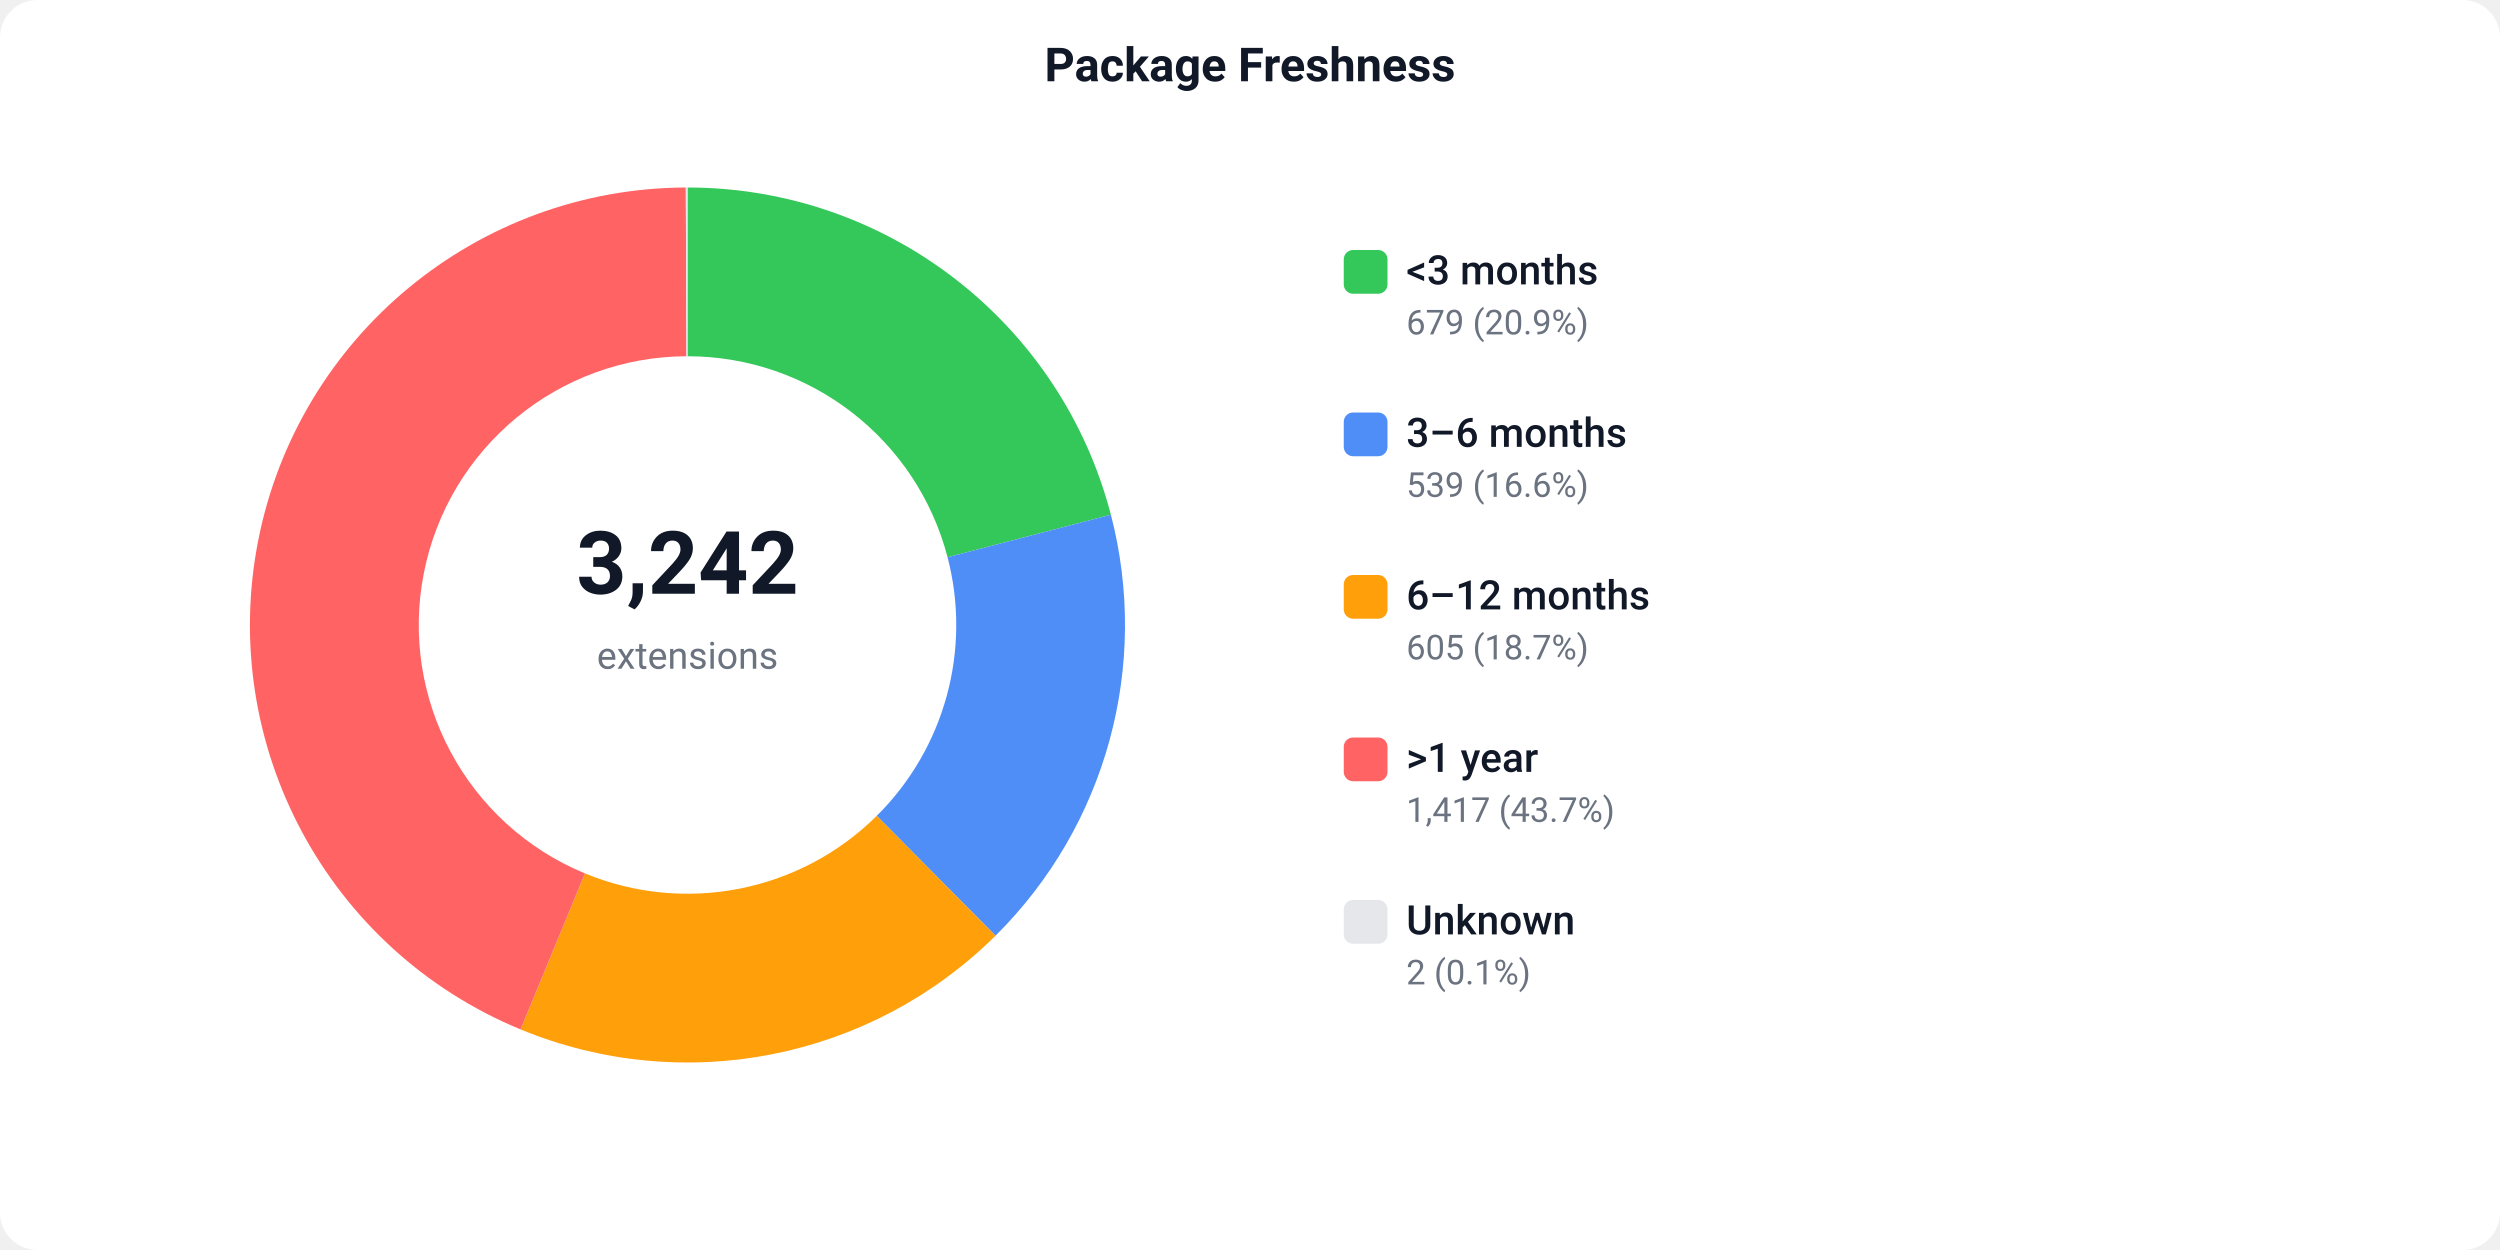
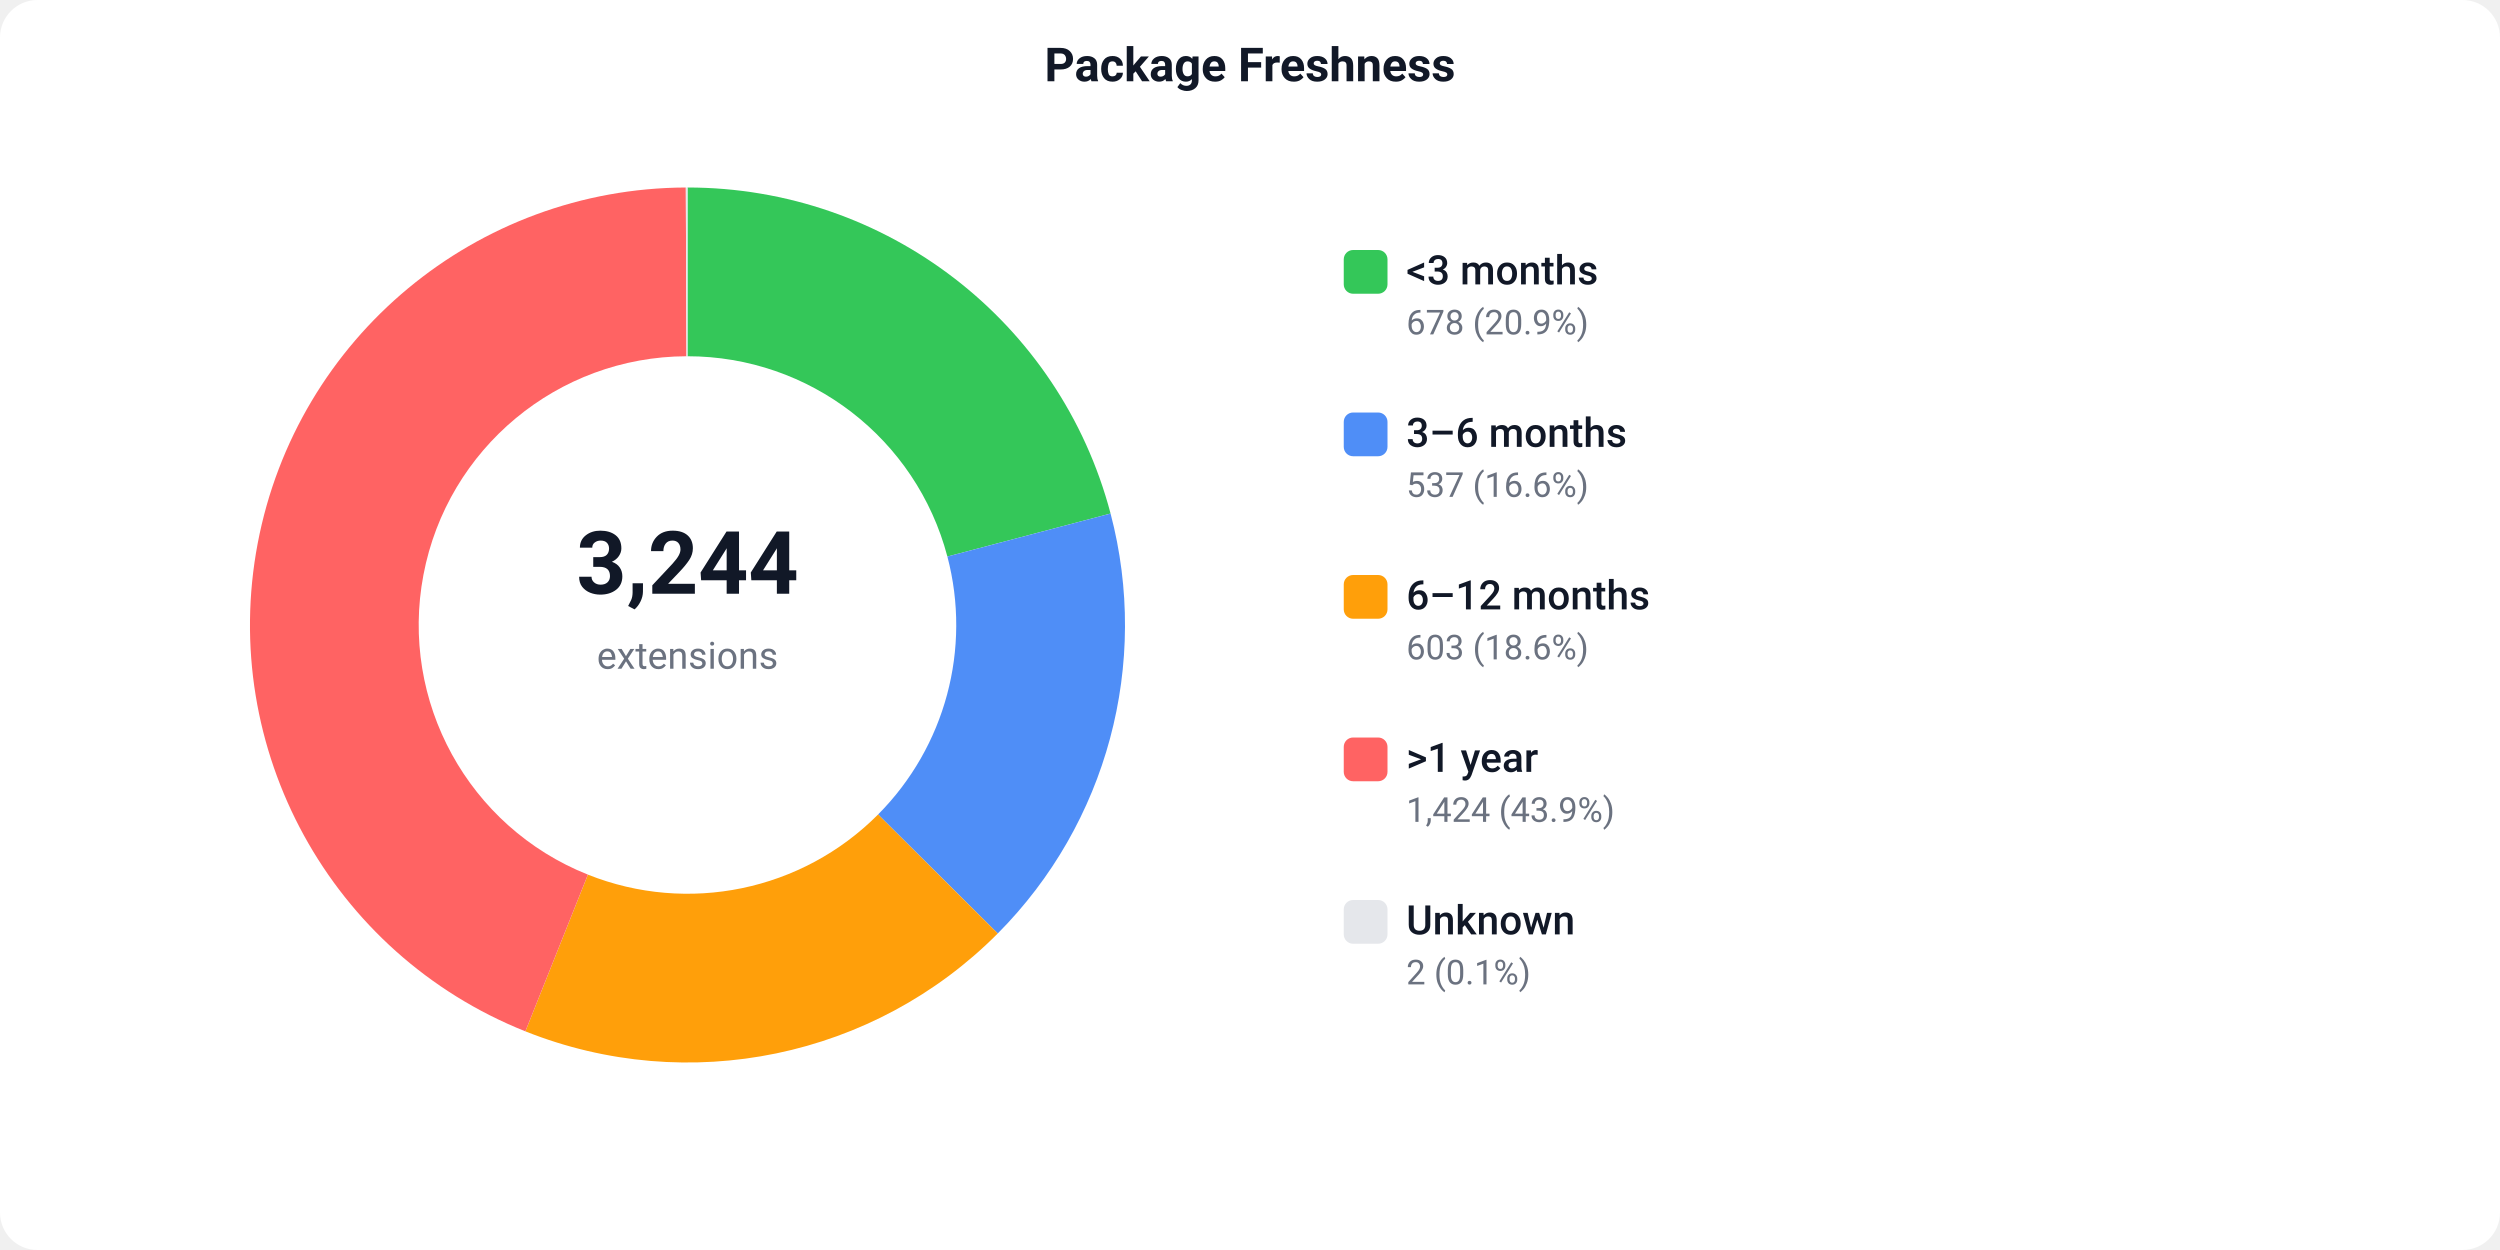
<svg xmlns="http://www.w3.org/2000/svg" width="800" height="400" viewBox="0 0 800 400">
  <defs>
    <style>text { font-family: -apple-system, BlinkMacSystemFont, 'Segoe UI', Roboto, sans-serif; }</style>
  </defs>
  <rect width="800" height="400" fill="#ffffff" rx="12" />
  <text x="400" y="26" text-anchor="middle" font-size="15" font-weight="600" fill="#111827">Package Freshness</text>
-   <path d="M 220.00 60.00 A 140 140 0 0 1 355.48 164.71 L 303.22 178.32 A 86 86 0 0 0 220.00 114.00 Z" fill="#34C759" />
-   <path d="M 355.48 164.71 A 140 140 0 0 1 318.56 299.43 L 280.55 261.08 A 86 86 0 0 0 303.22 178.32 Z" fill="#4F8EF7" />
-   <path d="M 318.56 299.43 A 140 140 0 0 1 166.58 329.41 L 187.19 279.49 A 86 86 0 0 0 280.55 261.08 Z" fill="#FF9F0A" />
-   <path d="M 166.58 329.41 A 140 140 0 0 1 219.46 60.00 L 219.67 114.00 A 86 86 0 0 0 187.19 279.49 Z" fill="#FF6363" />
+   <path d="M 220.00 60.00 A 140 140 0 0 1 355.38 164.33 L 303.16 178.09 A 86 86 0 0 0 220.00 114.00 Z" fill="#34C759" />
+   <path d="M 355.38 164.33 A 140 140 0 0 1 319.28 298.71 L 280.99 260.63 A 86 86 0 0 0 303.16 178.09 Z" fill="#4F8EF7" />
+   <path d="M 319.28 298.71 A 140 140 0 0 1 168.12 330.03 L 188.13 279.88 A 86 86 0 0 0 280.99 260.63 Z" fill="#FF9F0A" />
+   <path d="M 168.12 330.03 A 140 140 0 0 1 219.46 60.00 L 219.67 114.00 A 86 86 0 0 0 188.13 279.88 Z" fill="#FF6363" />
  <path d="M 219.46 60.00 A 140 140 0 0 1 220.00 60.00 L 220.00 114.00 A 86 86 0 0 0 219.67 114.00 Z" fill="#e5e7eb" />
-   <text x="220" y="190" text-anchor="middle" font-size="28" font-weight="700" fill="#111827">3,242</text>
+   <text x="220" y="190" text-anchor="middle" font-size="28" font-weight="700" fill="#111827">3,244</text>
  <text x="220" y="214" text-anchor="middle" font-size="12" fill="#6b7280">extensions</text>
  <rect x="430" y="80" width="14" height="14" fill="#34C759" rx="3" />
  <text x="450" y="91" font-size="13" font-weight="500" fill="#111827">&lt;3 months</text>
-   <text x="450" y="107" font-size="11" fill="#6b7280">679 (20.9%)</text>
+   <text x="450" y="107" font-size="11" fill="#6b7280">678 (20.9%)</text>
  <rect x="430" y="132" width="14" height="14" fill="#4F8EF7" rx="3" />
  <text x="450" y="143" font-size="13" font-weight="500" fill="#111827">3–6 months</text>
-   <text x="450" y="159" font-size="11" fill="#6b7280">539 (16.6%)</text>
+   <text x="450" y="159" font-size="11" fill="#6b7280">537 (16.6%)</text>
  <rect x="430" y="184" width="14" height="14" fill="#FF9F0A" rx="3" />
  <text x="450" y="195" font-size="13" font-weight="500" fill="#111827">6–12 months</text>
-   <text x="450" y="211" font-size="11" fill="#6b7280">605 (18.7%)</text>
+   <text x="450" y="211" font-size="11" fill="#6b7280">603 (18.6%)</text>
  <rect x="430" y="236" width="14" height="14" fill="#FF6363" rx="3" />
  <text x="450" y="247" font-size="13" font-weight="500" fill="#111827">&gt;1 year</text>
-   <text x="450" y="263" font-size="11" fill="#6b7280">1,417 (43.7%)</text>
+   <text x="450" y="263" font-size="11" fill="#6b7280">1,424 (43.9%)</text>
  <rect x="430" y="288" width="14" height="14" fill="#e5e7eb" rx="3" />
  <text x="450" y="299" font-size="13" font-weight="500" fill="#111827">Unknown</text>
  <text x="450" y="315" font-size="11" fill="#6b7280">2 (0.1%)</text>
</svg>
